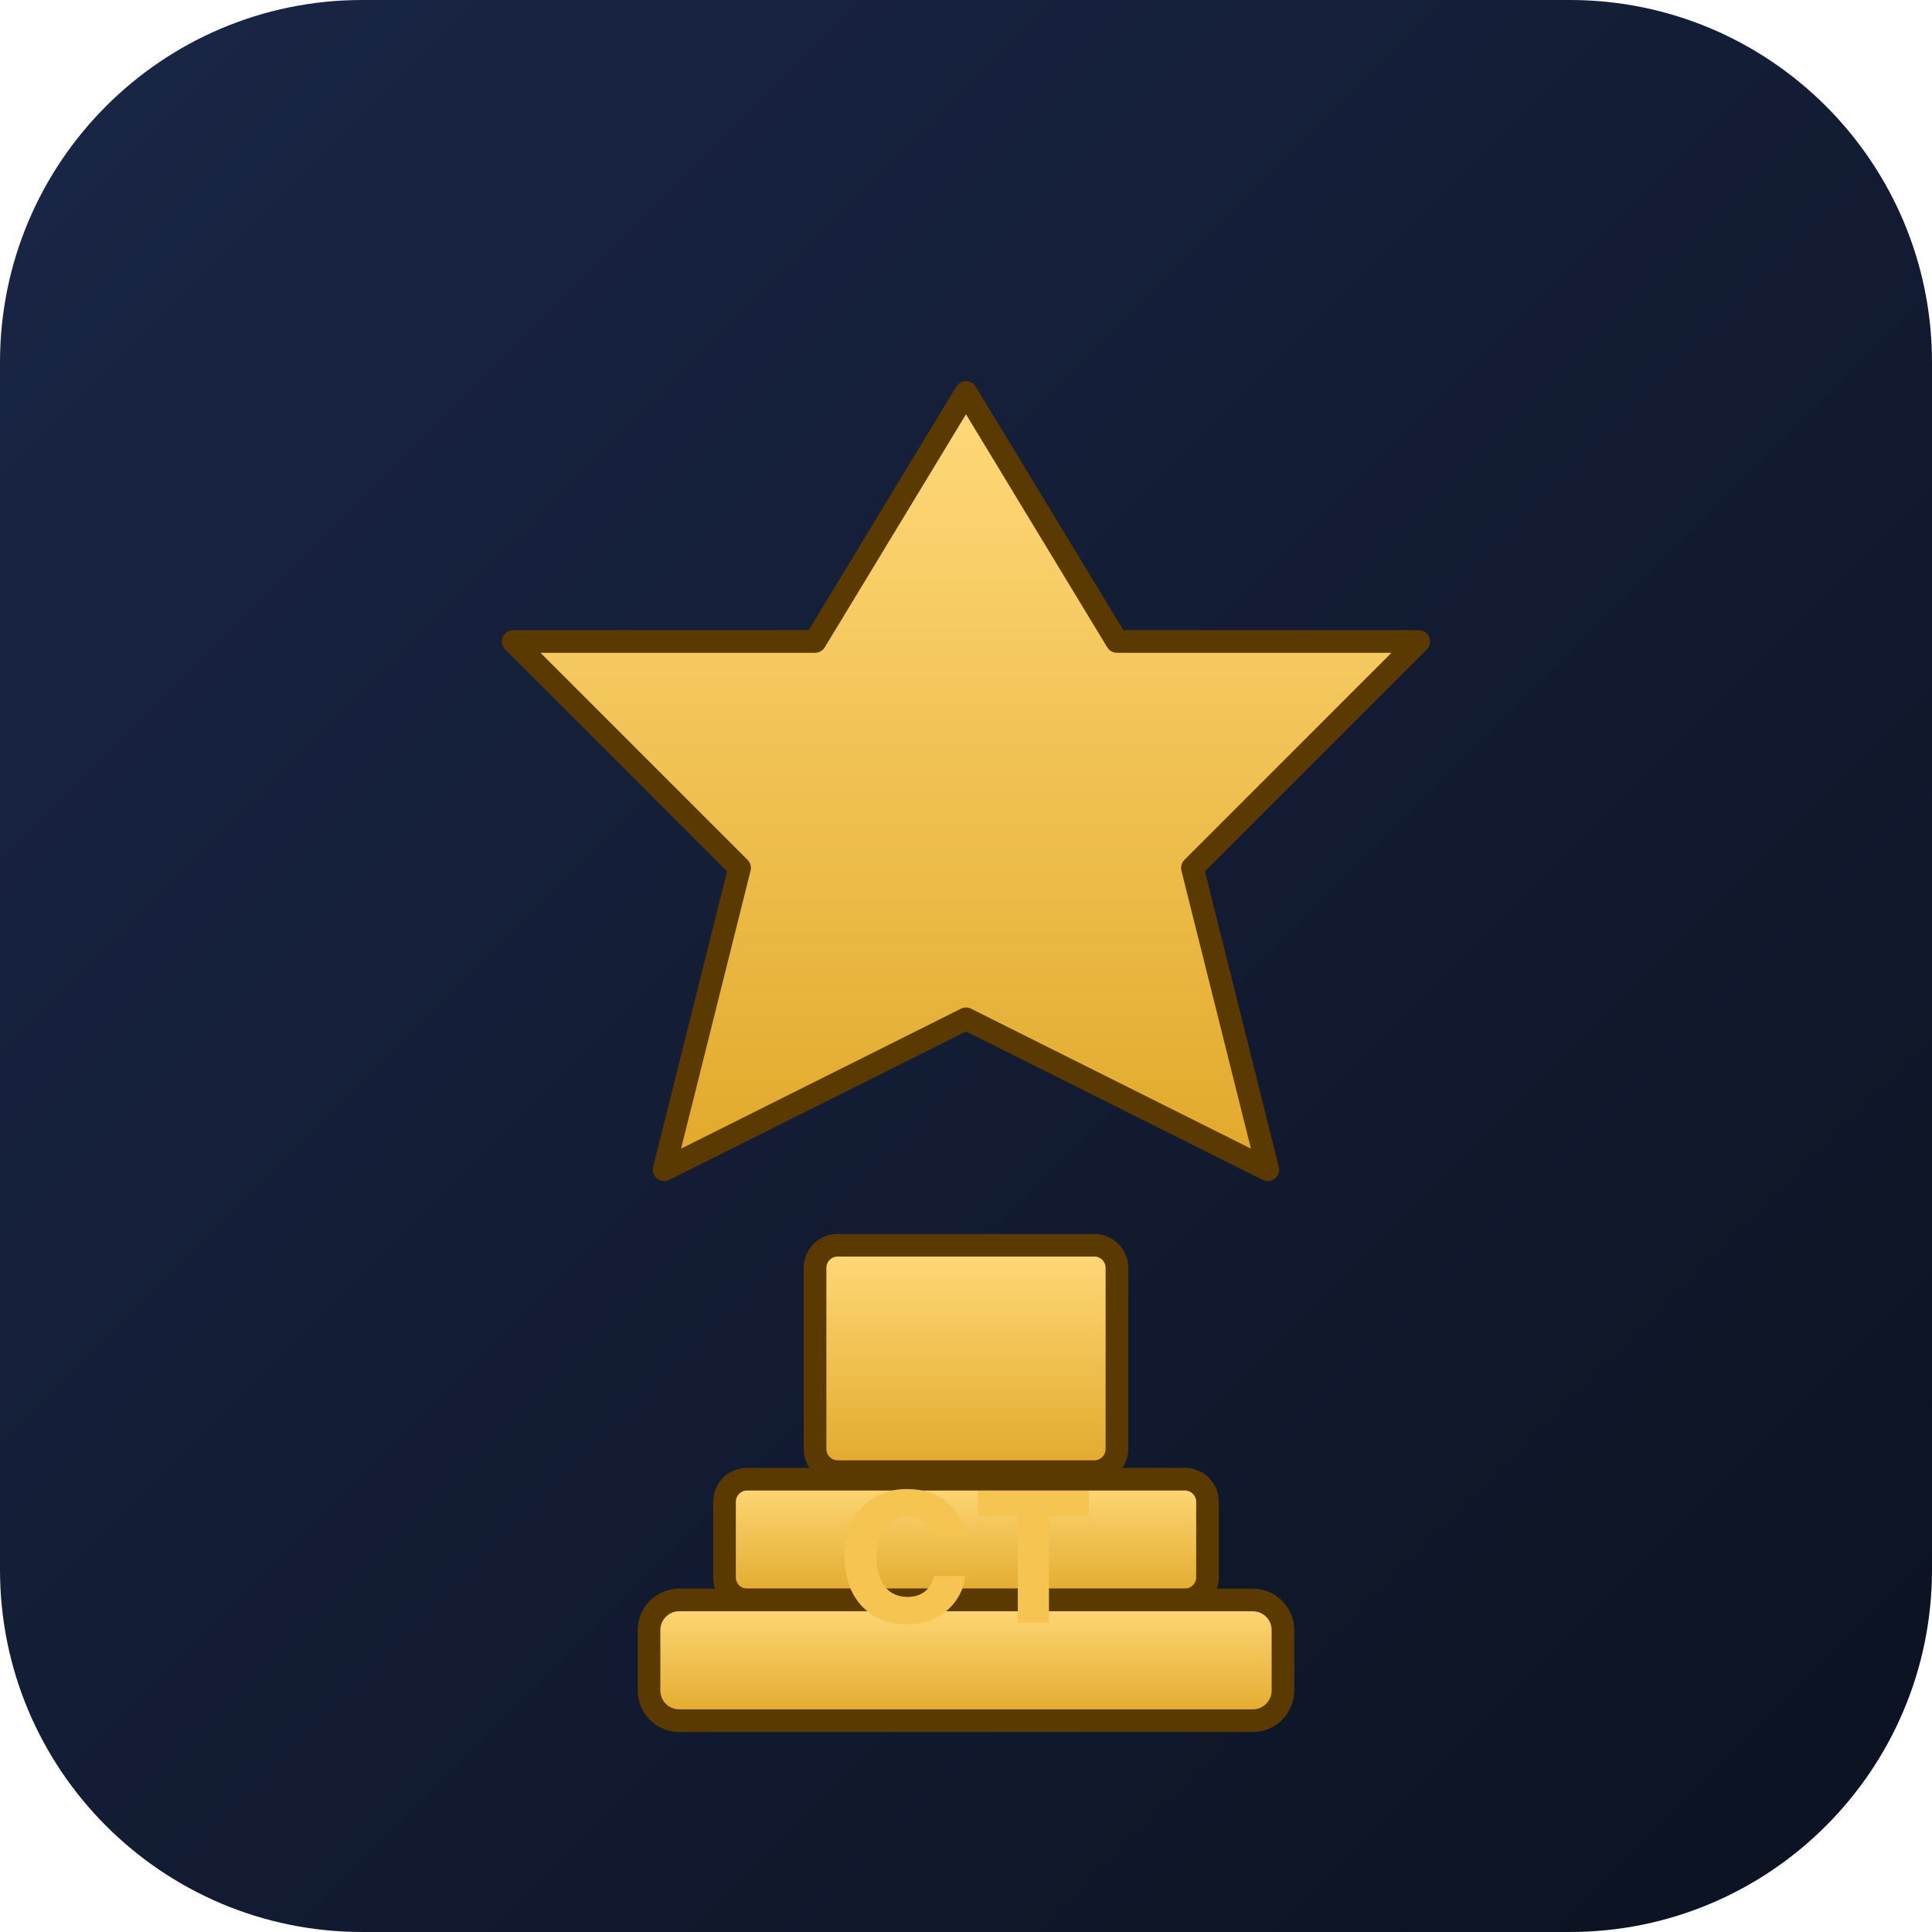
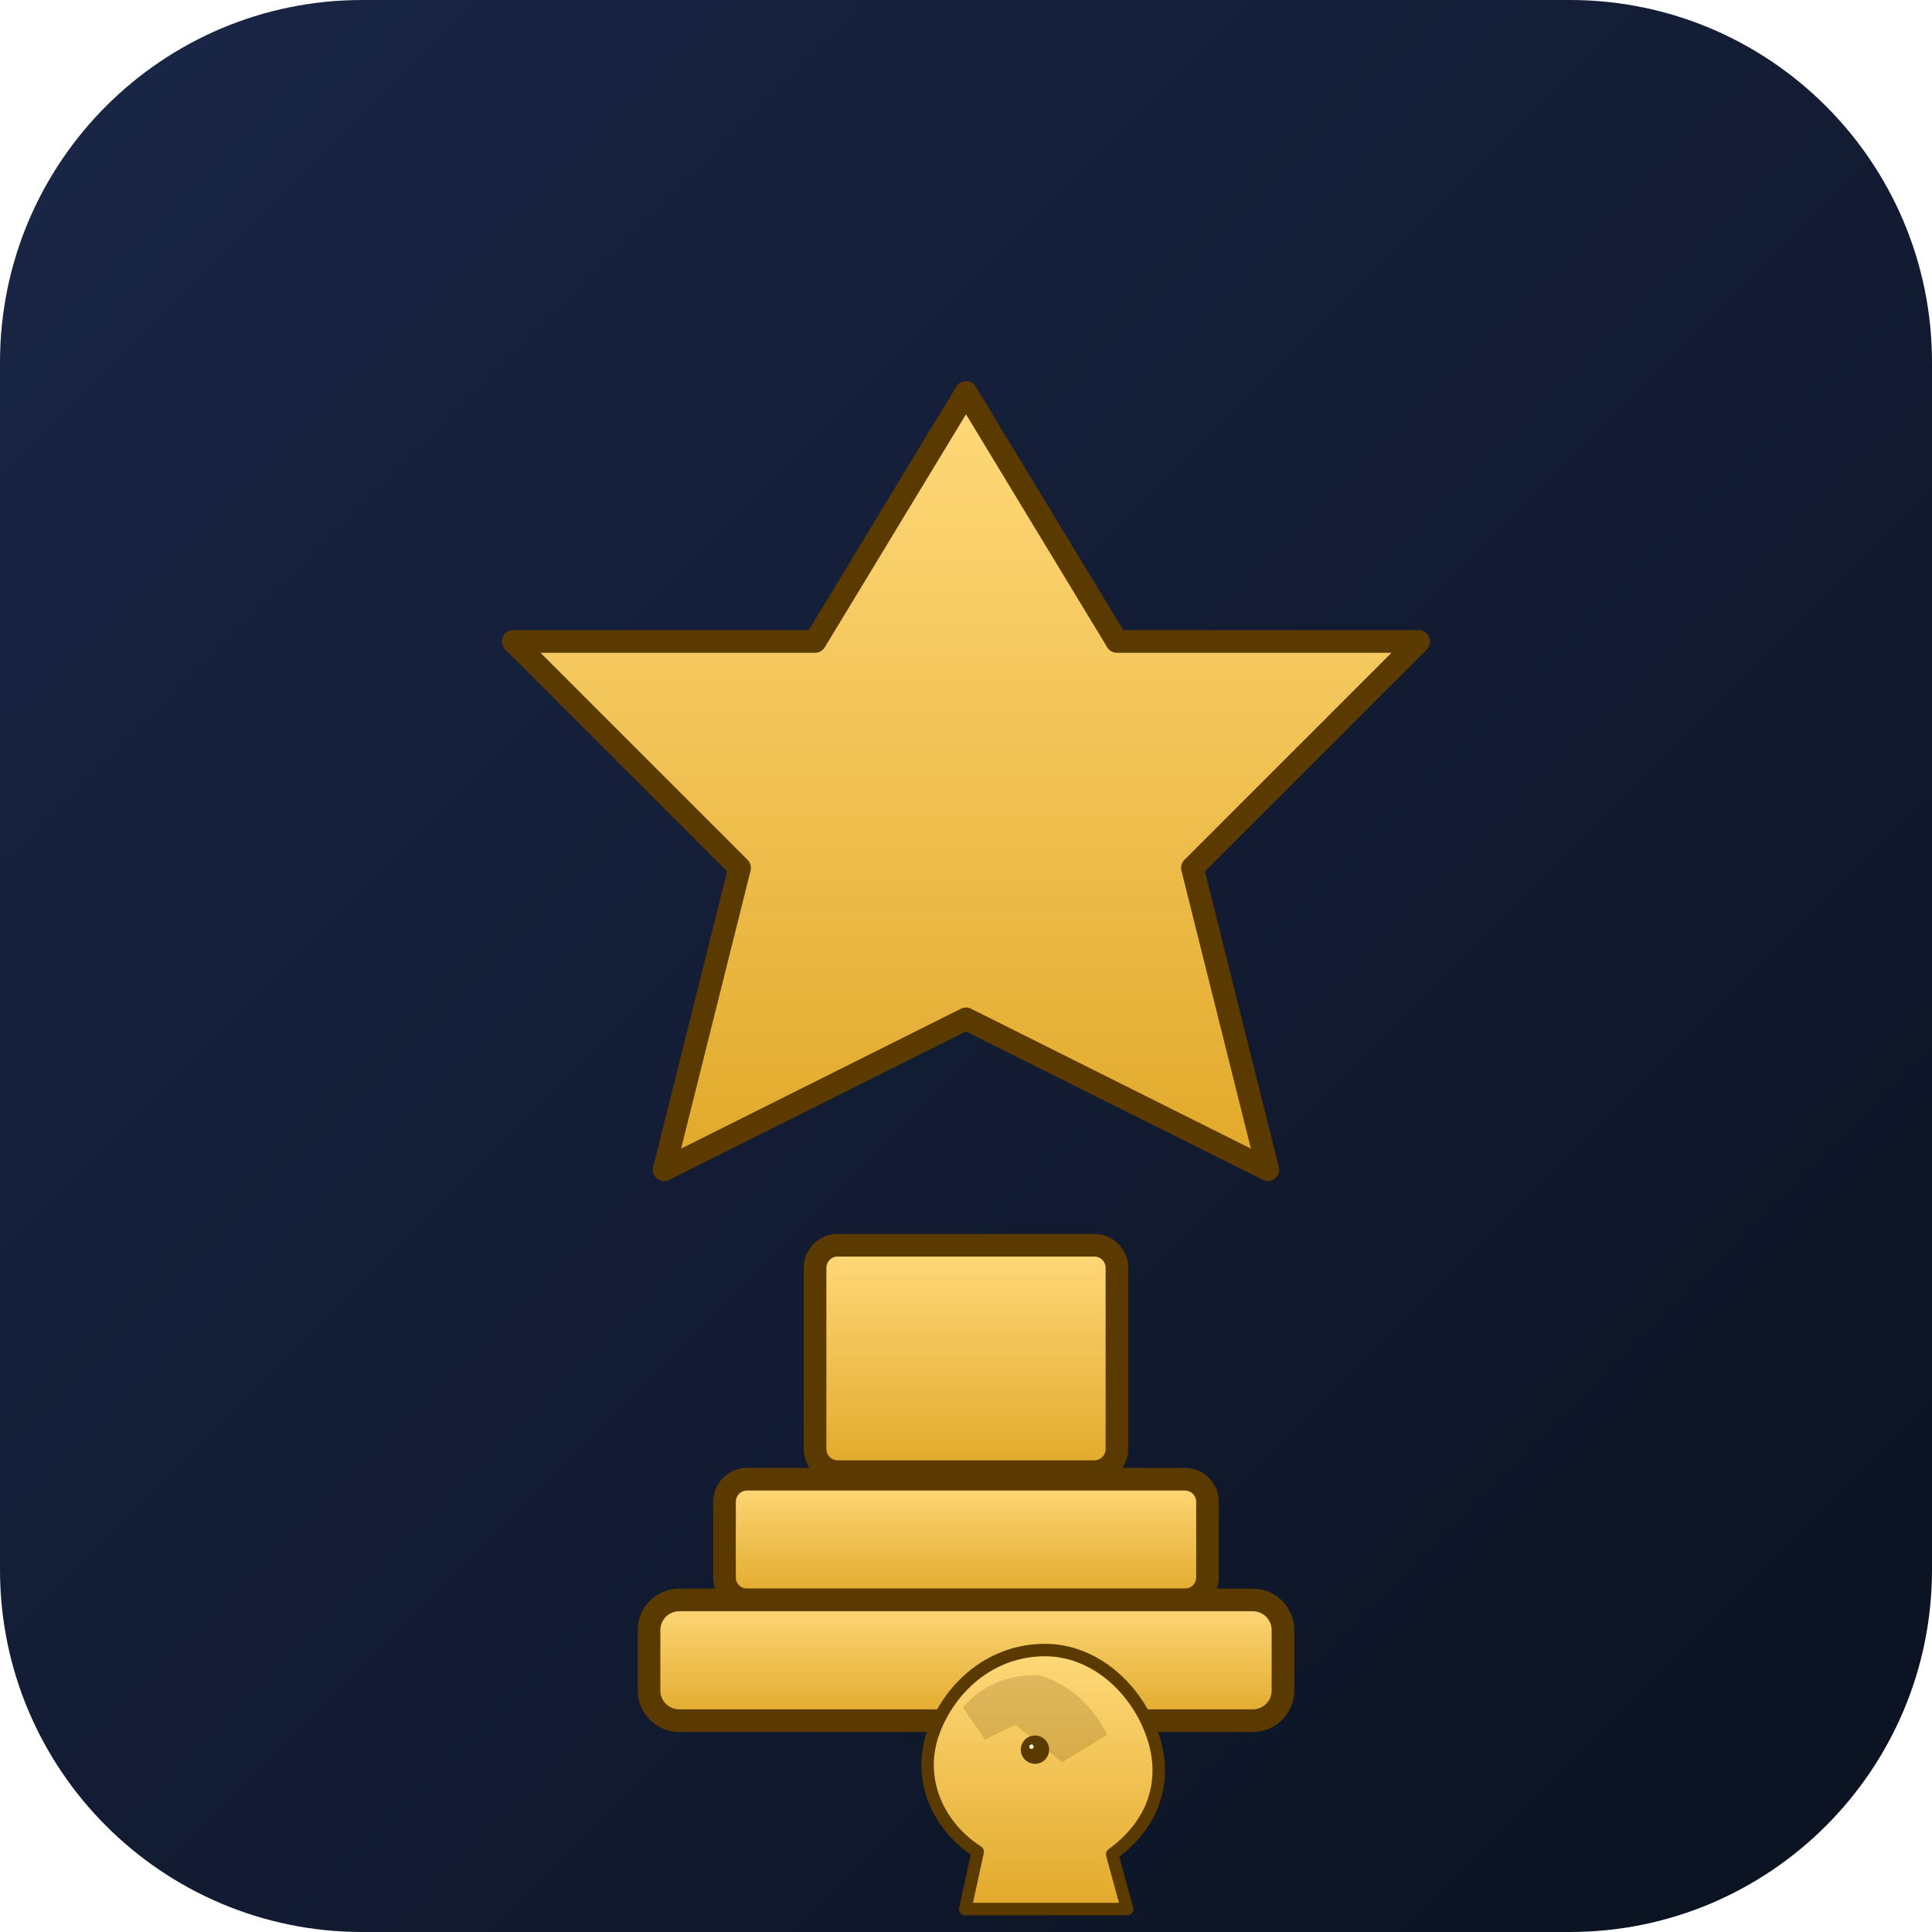
<svg xmlns="http://www.w3.org/2000/svg" viewBox="0 0 512 512">
  <defs>
    <linearGradient id="bg" x1="0" y1="0" x2="1" y2="1">
      <stop offset="0%" stop-color="#1a2647" />
      <stop offset="100%" stop-color="#0b1220" />
    </linearGradient>
    <linearGradient id="gold" x1="0" y1="0" x2="0" y2="1">
      <stop offset="0%" stop-color="#ffd97a" />
      <stop offset="100%" stop-color="#e1a92a" />
    </linearGradient>
  </defs>
  <rect width="512" height="512" rx="96" fill="url(#bg)" />
-   <g transform="translate(96 80)" fill="url(#gold)" stroke="#5b3a00" stroke-width="6" stroke-linejoin="round">
+   <g transform="translate(96 80)" fill="url(#gold)" stroke="#5b3a00" stroke-width="6" stroke-linejoin="round" stroke-linecap="round">
    <path d="M160 24 L200 90 L280 90 L220 150 L240 230 L160 190 L80 230 L100 150 L40 90 L120 90 Z" />
    <rect x="120" y="250" width="80" height="60" rx="6" />
    <rect x="96" y="312" width="128" height="32" rx="6" />
    <rect x="76" y="344" width="168" height="32" rx="8" />
+     <g transform="translate(140 352) scale(0.66)" fill="url(#gold)" stroke="#5b3a00" stroke-width="5" stroke-linejoin="round" stroke-linecap="round">
+       <path d="M62 8 C 81 8, 97 22, 104 39 C 112 58, 107 77, 89 90 L 95 112 L 30 112 L 35 89 C 18 78 10 58 18 39 C 25 22 41 8 62 8 Z" />
+       <path d="M59 18 C 71 21, 81 30, 87 42 L 69 53 L 50 38 L 38 44 L 29 31 C 37 22 47 18 59 18 Z" fill="#5b3a00" fill-opacity="0.18" stroke="none" />
+       <circle cx="58" cy="48" r="3.2" fill="#5b3a00" />
+       <circle cx="56.6" cy="46.8" r="0.9" fill="#fff6d8" />
+     </g>
  </g>
-   <text x="256" y="430" text-anchor="middle" font-family="Inter, sans-serif" font-weight="800" font-size="48" fill="#f5c451">CT</text>
</svg>
